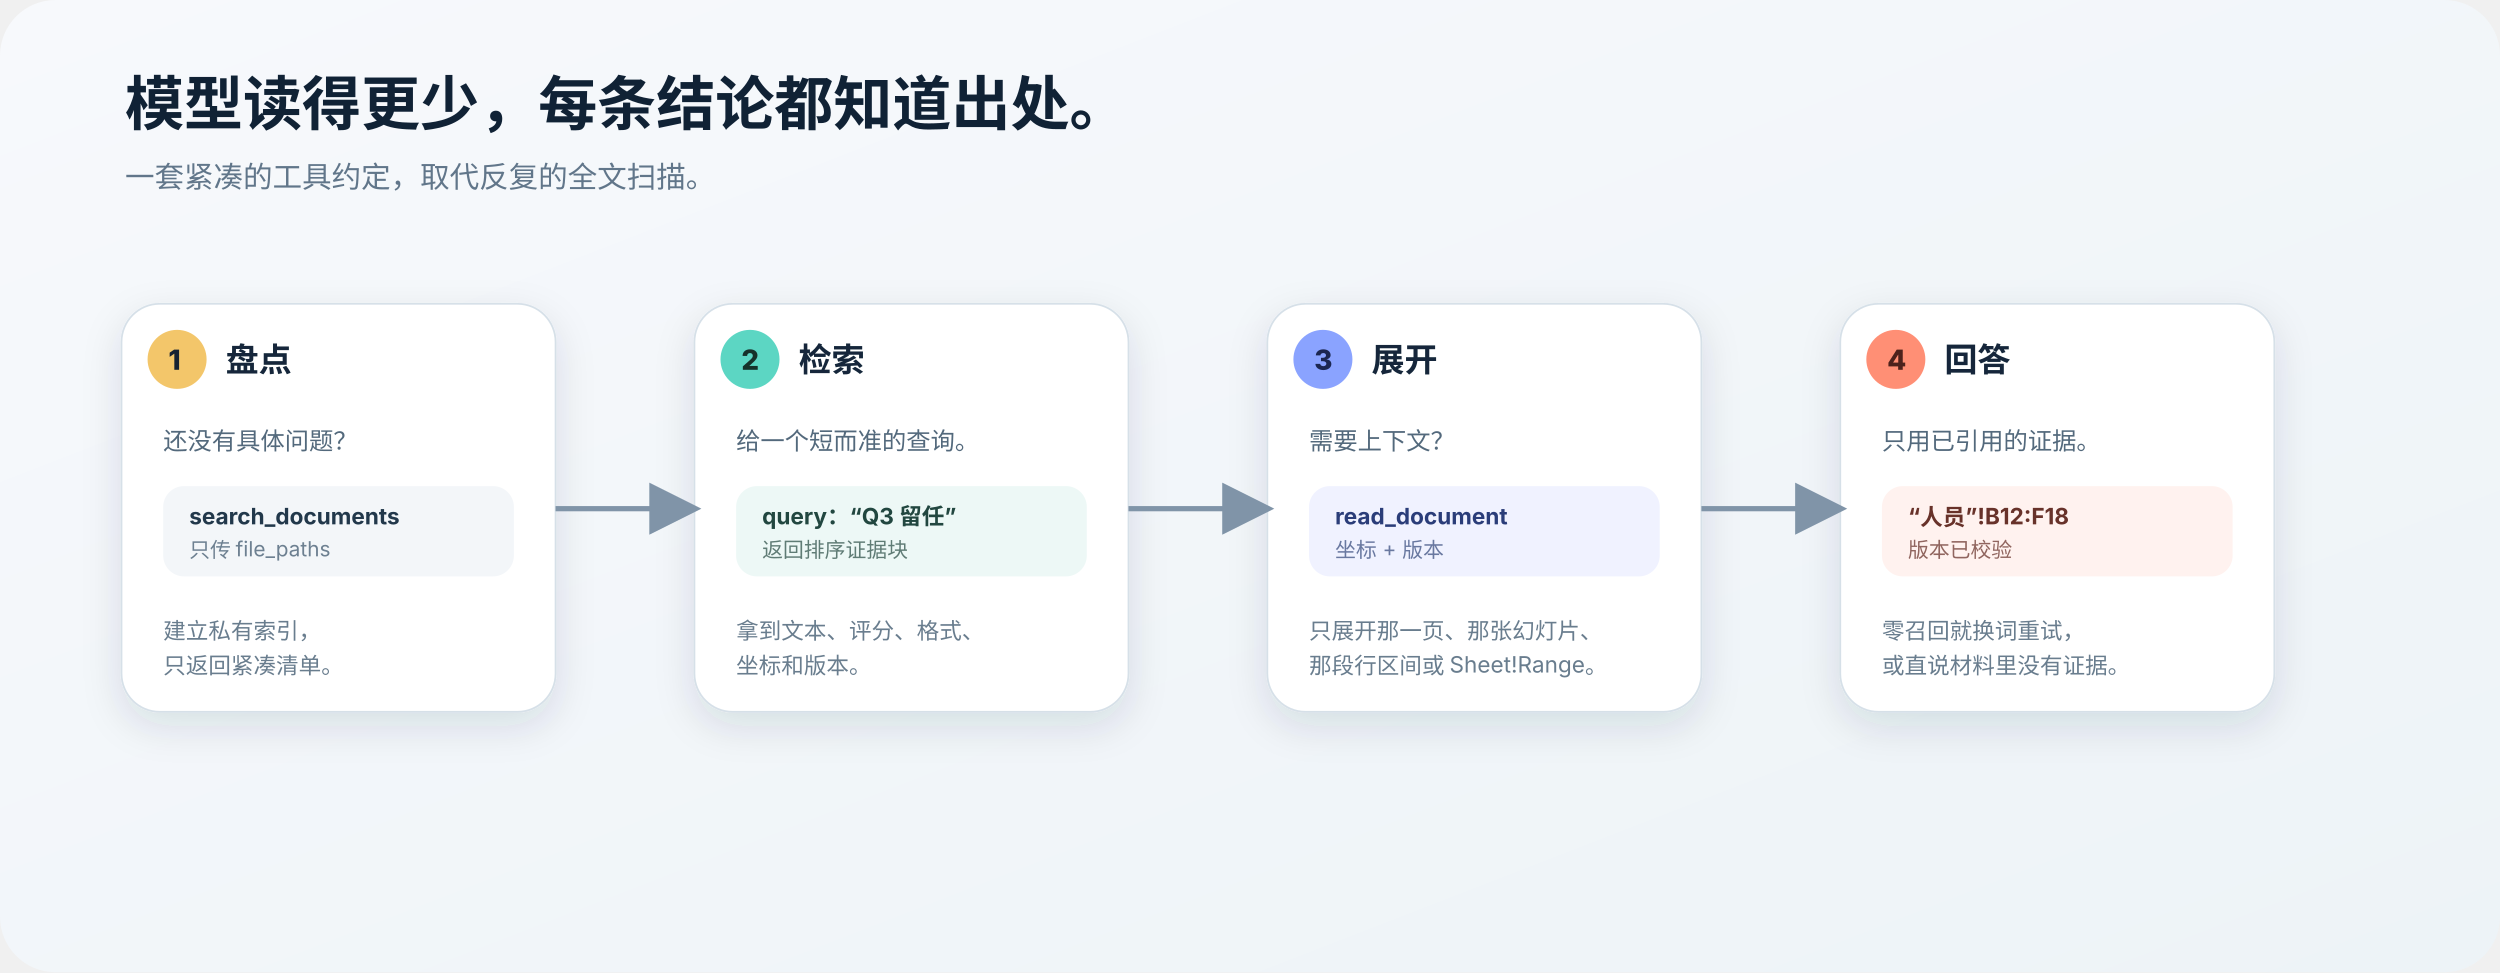
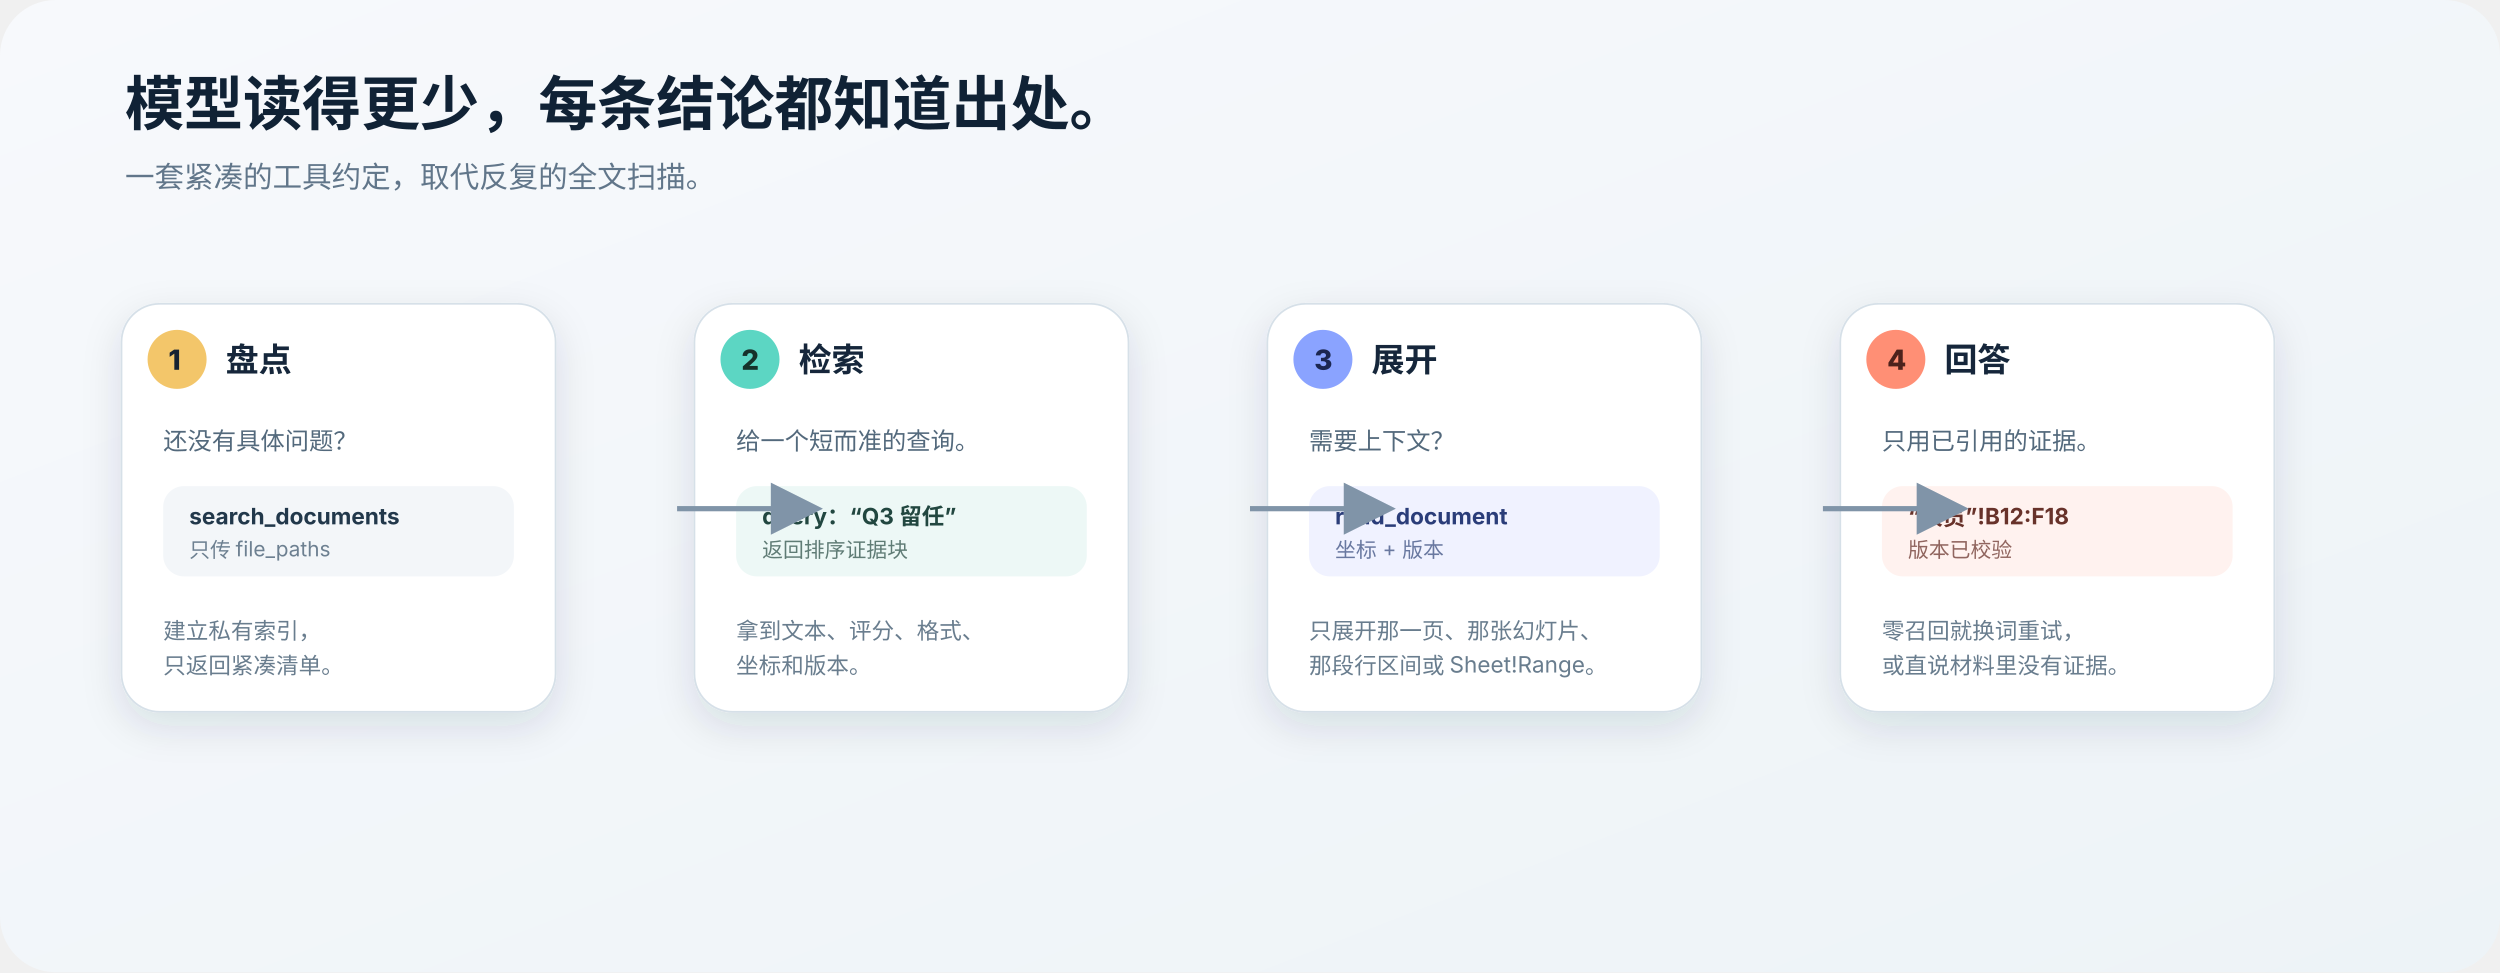
<svg xmlns="http://www.w3.org/2000/svg" width="1440" height="560" viewBox="0 0 1440 560" role="img" aria-labelledby="title desc">
  <defs>
    <linearGradient id="bg" x1="0" y1="0" x2="1" y2="1">
      <stop stop-color="#f7f9fc" />
      <stop offset="1" stop-color="#edf3f7" />
    </linearGradient>
    <marker id="arrow" markerWidth="10" markerHeight="10" refX="8" refY="5" orient="auto">
      <path d="M0 0l10 5-10 5z" fill="#8094a8" />
    </marker>
    <filter id="shadow" x="-20%" y="-20%" width="140%" height="140%">
      <feDropShadow dx="0" dy="8" stdDeviation="11" flood-color="#16324a" flood-opacity=".12" />
    </filter>
  </defs>
  <rect width="1440" height="560" rx="32" fill="url(#bg)" />
  <text x="72" y="72" fill="#102235" font-family="Inter, &quot;PingFang SC&quot;, &quot;Hiragino Sans GB&quot;, &quot;Microsoft YaHei&quot;, &quot;Noto Sans CJK SC&quot;, &quot;Source Han Sans SC&quot;, ui-sans-serif, system-ui, sans-serif" font-size="34" font-weight="760">模型读得更少，每条结论都知道出处。</text>
  <text x="72" y="108" fill="#61768a" font-family="Inter, &quot;PingFang SC&quot;, &quot;Hiragino Sans GB&quot;, &quot;Microsoft YaHei&quot;, &quot;Noto Sans CJK SC&quot;, &quot;Source Han Sans SC&quot;, ui-sans-serif, system-ui, sans-serif" font-size="17">一套紧凑的工具约定，取代反复的全文扫描。</text>
  <g transform="translate(70 175)" font-family="Inter, &quot;PingFang SC&quot;, &quot;Hiragino Sans GB&quot;, &quot;Microsoft YaHei&quot;, &quot;Noto Sans CJK SC&quot;, &quot;Source Han Sans SC&quot;, ui-sans-serif, system-ui, sans-serif" filter="url(#shadow)">
    <g>
      <rect width="250" height="235" rx="22" fill="#ffffff" stroke="#d6e0e8" />
      <circle cx="32" cy="32" r="17" fill="#f3c66b" />
      <text x="27" y="38" fill="#182331" font-size="16" font-weight="800">1</text>
      <text x="60" y="39" fill="#14283a" font-size="19" font-weight="700">盘点</text>
      <text x="24" y="84" fill="#53697c" font-size="14">还没有具体问题？</text>
      <rect x="24" y="105" width="202" height="52" rx="12" fill="#f3f6f9" />
      <text x="39" y="127" fill="#21384b" font-size="13" font-weight="700">search_documents</text>
      <text x="39" y="146" fill="#6d8091" font-size="12">只传 file_paths</text>
      <text x="24" y="193" fill="#697d8e" font-size="13">建立私有索引，</text>
      <text x="24" y="213" fill="#697d8e" font-size="13">只返回紧凑清单。</text>
    </g>
    <g transform="translate(330)">
      <rect width="250" height="235" rx="22" fill="#ffffff" stroke="#d6e0e8" />
      <circle cx="32" cy="32" r="17" fill="#5bd6c3" />
      <text x="27" y="38" fill="#17302c" font-size="16" font-weight="800">2</text>
      <text x="60" y="39" fill="#14283a" font-size="19" font-weight="700">检索</text>
      <text x="24" y="84" fill="#53697c" font-size="14">给一个短而准的查询。</text>
      <rect x="24" y="105" width="202" height="52" rx="12" fill="#edf8f6" />
      <text x="39" y="127" fill="#20463f" font-size="13" font-weight="700">query：“Q3 留任”</text>
      <text x="39" y="146" fill="#5f7b75" font-size="12">返回排序证据块</text>
      <text x="24" y="193" fill="#697d8e" font-size="13">拿到文本、评分、格式、</text>
      <text x="24" y="213" fill="#697d8e" font-size="13">坐标和版本。</text>
    </g>
    <g transform="translate(660)">
      <rect width="250" height="235" rx="22" fill="#ffffff" stroke="#d6e0e8" />
      <circle cx="32" cy="32" r="17" fill="#8aa3ff" />
      <text x="27" y="38" fill="#1d2851" font-size="16" font-weight="800">3</text>
      <text x="60" y="39" fill="#14283a" font-size="19" font-weight="700">展开</text>
      <text x="24" y="84" fill="#53697c" font-size="14">需要上下文？</text>
      <rect x="24" y="105" width="202" height="52" rx="12" fill="#f0f2ff" />
      <text x="39" y="127" fill="#2b3d79" font-size="13" font-weight="700">read_document</text>
      <text x="39" y="146" fill="#6978a0" font-size="12">坐标 + 版本</text>
      <text x="24" y="193" fill="#697d8e" font-size="13">只展开那一页、那张幻灯片、</text>
      <text x="24" y="213" fill="#697d8e" font-size="13">那段行区间或 Sheet!Range。</text>
    </g>
    <g transform="translate(990)">
      <rect width="250" height="235" rx="22" fill="#ffffff" stroke="#d6e0e8" />
      <circle cx="32" cy="32" r="17" fill="#ff8f75" />
      <text x="27" y="38" fill="#4d201a" font-size="16" font-weight="800">4</text>
      <text x="60" y="39" fill="#14283a" font-size="19" font-weight="700">回答</text>
      <text x="24" y="84" fill="#53697c" font-size="14">只用已引用的证据。</text>
      <rect x="24" y="105" width="202" height="52" rx="12" fill="#fff2ef" />
      <text x="39" y="127" fill="#673129" font-size="13" font-weight="700">“人员”!B12:F18</text>
      <text x="39" y="146" fill="#90655e" font-size="12">版本已校验</text>
      <text x="24" y="193" fill="#697d8e" font-size="13">零召回就换词重试，</text>
      <text x="24" y="213" fill="#697d8e" font-size="13">或直说材料里没有证据。</text>
    </g>
  </g>
-   <path d="M320 293h78" stroke="#8094a8" stroke-width="3" marker-end="url(#arrow)" />
-   <path d="M650 293h78" stroke="#8094a8" stroke-width="3" marker-end="url(#arrow)" />
-   <path d="M980 293h78" stroke="#8094a8" stroke-width="3" marker-end="url(#arrow)" />
+   <path d="M390 293h78" stroke="#8094a8" stroke-width="3" marker-end="url(#arrow)" />
+   <path d="M720 293h78" stroke="#8094a8" stroke-width="3" marker-end="url(#arrow)" />
+   <path d="M1050 293h78" stroke="#8094a8" stroke-width="3" marker-end="url(#arrow)" />
</svg>
